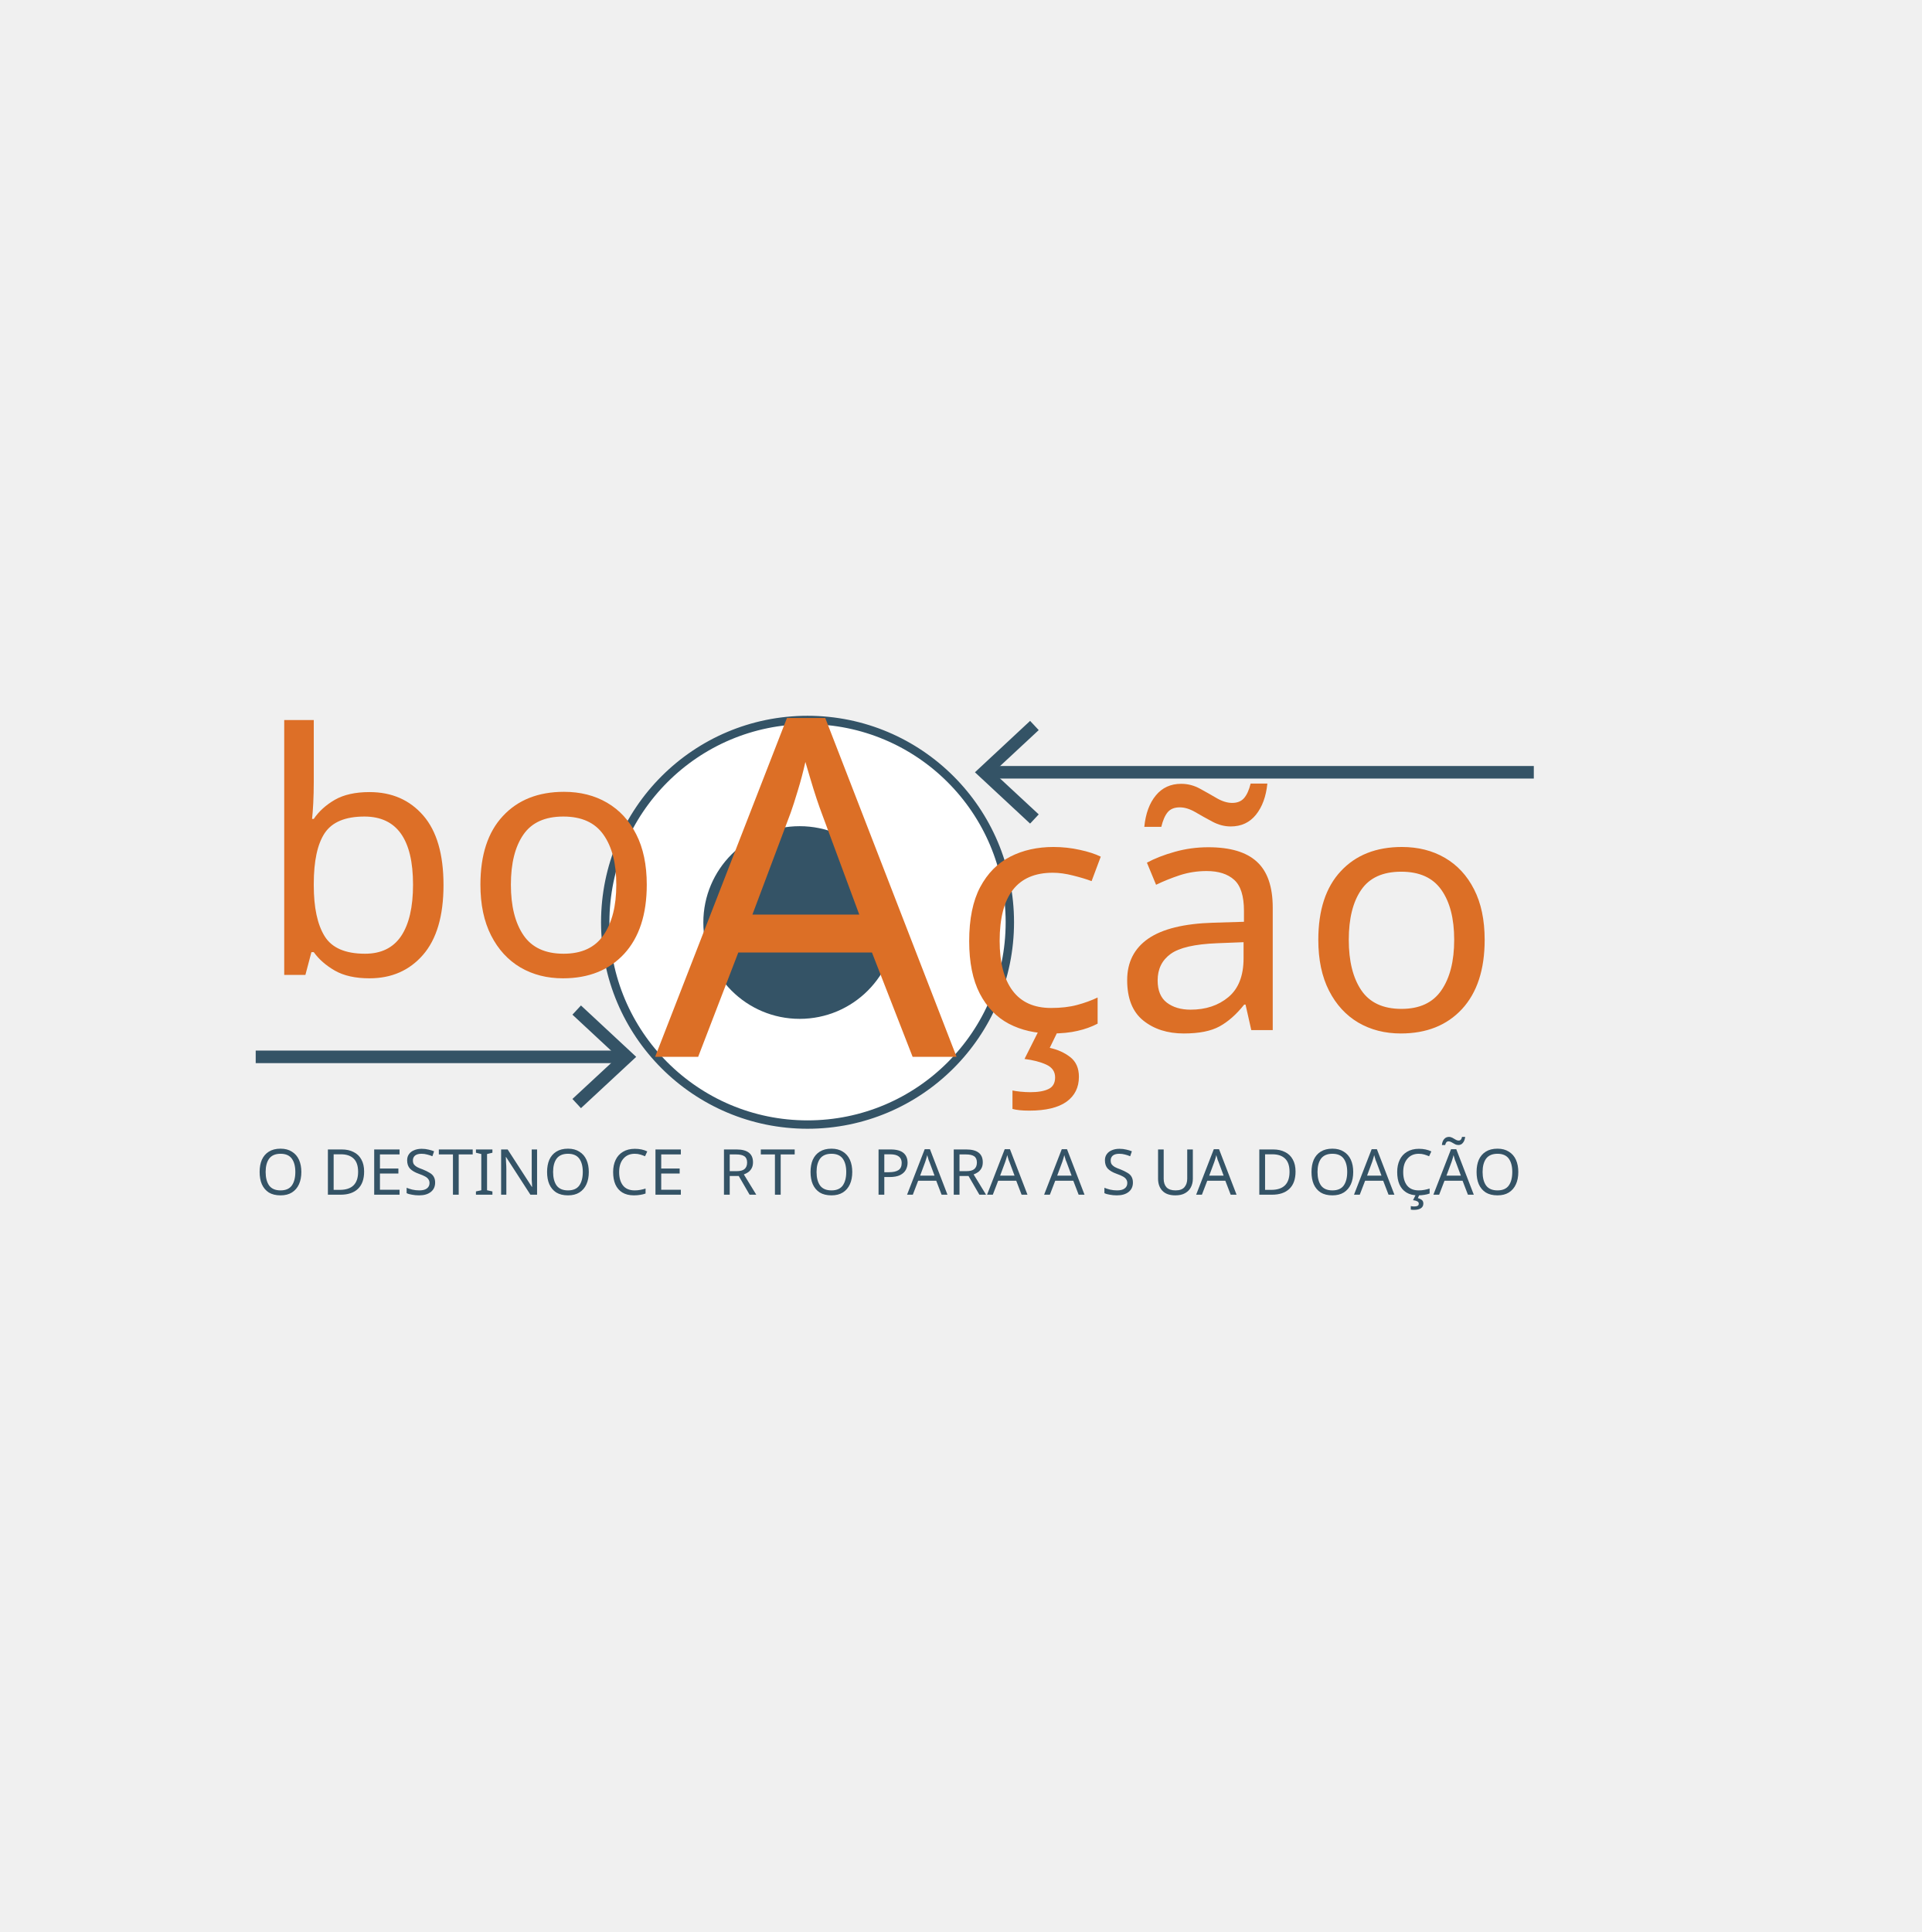
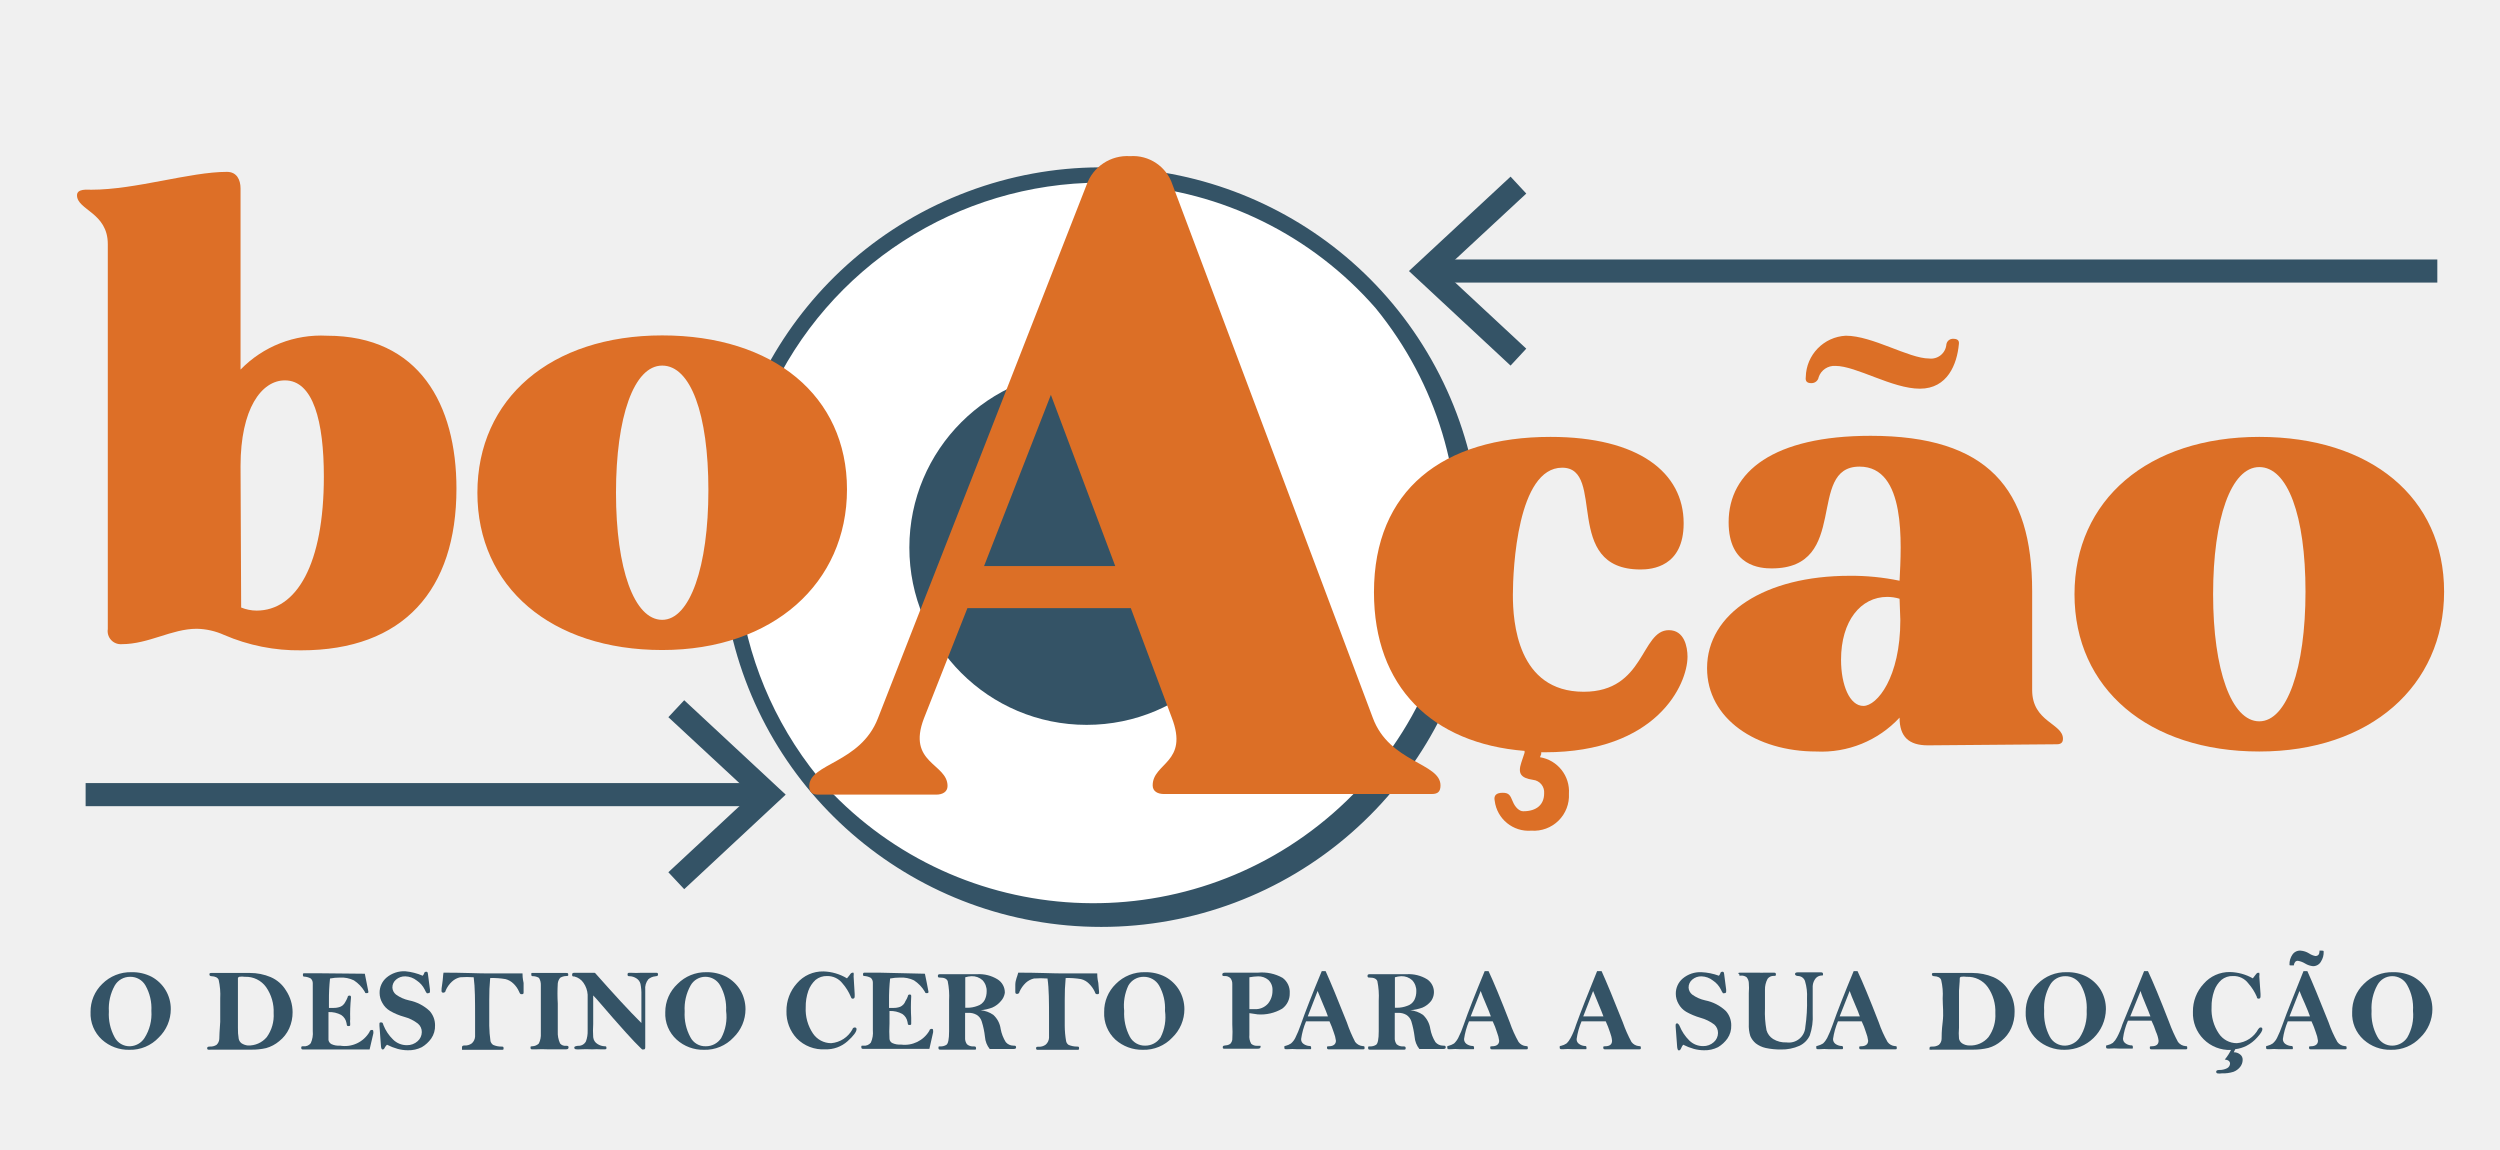
- <svg xmlns="http://www.w3.org/2000/svg" id="Layer_1" data-name="Layer 1" viewBox="0 0 229.59 230.83">
+ <svg xmlns="http://www.w3.org/2000/svg" id="Layer_1" data-name="Layer 1" viewBox="0 0 162.34 74.66">
  <defs>
-     <style>.cls-1{fill:#fff;}.cls-1,.cls-13{stroke:#345366;stroke-miterlimit:10;}.cls-2,.cls-3{fill:#345366;}.cls-3{font-size:7.58px;font-family:BellMTBold, Bell MT;}.cls-4{letter-spacing:-0.03em;}.cls-5{letter-spacing:-0.02em;}.cls-6{letter-spacing:0em;}.cls-7{letter-spacing:-0.1em;}.cls-8{letter-spacing:-0.07em;}.cls-9{letter-spacing:-0.04em;}.cls-10{font-size:40.07px;fill:#dd6f27;}.cls-10,.cls-11,.cls-12{font-family:BrightSunlist, Bright Sunlist;}.cls-11{font-size:56.45px;}.cls-11,.cls-12{fill:#dc6f26;}.cls-12{font-size:40.07px;}.cls-13{fill:none;stroke-width:1.5px;}</style>
+     <style>.cls-1{fill:#fff;}.cls-2{fill:#345366;}.cls-3{fill:#dd6f27;}.cls-4{fill:#dc6f26;}</style>
  </defs>
-   <circle class="cls-1" cx="96.48" cy="110.19" r="24.17" />
-   <circle class="cls-2" cx="95.54" cy="110.22" r="11.51" />
-   <text class="cls-3" transform="translate(30.55 142.74)">O DESTINO CE<tspan class="cls-4" x="55.21" y="0">R</tspan>
-     <tspan class="cls-5" x="60.27" y="0">T</tspan>
-     <tspan class="cls-6" x="65.82" y="0">O </tspan>
-     <tspan class="cls-7" x="73.68" y="0">P</tspan>
-     <tspan x="77.82" y="0">ARA A S</tspan>
-     <tspan class="cls-8" x="107.12" y="0">U</tspan>
-     <tspan x="112.36" y="0">A D</tspan>
-     <tspan class="cls-9" x="125.67" y="0">O</tspan>
-     <tspan x="131.22" y="0">AÇÃO</tspan>
-   </text>
-   <text class="cls-10" transform="translate(30.55 116.48)">bo</text>
-   <text class="cls-11" transform="translate(78.27 126.27)">A</text>
-   <text class="cls-12" transform="translate(113.59 123.07)">ção</text>
-   <line class="cls-13" x1="118.1" y1="92.27" x2="183.25" y2="92.27" />
-   <polygon class="cls-2" points="123.07 98.4 124.1 97.3 118.68 92.27 124.1 87.23 123.07 86.13 116.48 92.27 123.07 98.4" />
-   <line class="cls-13" x1="30.55" y1="126.27" x2="74.38" y2="126.27" />
-   <polygon class="cls-2" points="69.41 132.4 68.39 131.3 73.81 126.27 68.39 121.23 69.41 120.13 76.01 126.27 69.41 132.4" />
+   <circle class="cls-1" cx="71.49" cy="35.53" r="24.17" />
+   <path class="cls-2" d="M71.51,60.19A24.66,24.66,0,1,1,87.73,54.1,24.62,24.62,0,0,1,71.51,60.19Zm-.05-48.33A23.68,23.68,0,0,0,53.67,51.11,23.67,23.67,0,0,0,89.32,20h0a23.53,23.53,0,0,0-16.24-8C72.54,11.87,72,11.86,71.46,11.86Z" />
+   <circle class="cls-2" cx="70.56" cy="35.56" r="11.51" />
+   <path class="cls-2" d="M8.54,63.13a2.72,2.72,0,0,1,1.31.3,2.39,2.39,0,0,1,.9.86,2.36,2.36,0,0,1,.34,1.24,2.56,2.56,0,0,1-.78,1.84,2.52,2.52,0,0,1-1.91.8,2.56,2.56,0,0,1-1.78-.66,2.29,2.29,0,0,1-.74-1.79,2.49,2.49,0,0,1,.76-1.83A2.59,2.59,0,0,1,8.54,63.13Zm1.29,2.51A3,3,0,0,0,9.45,64a1.12,1.12,0,0,0-1-.57,1.14,1.14,0,0,0-1,.57,3.07,3.07,0,0,0-.38,1.68,3.11,3.11,0,0,0,.37,1.67,1.09,1.09,0,0,0,1,.59,1.17,1.17,0,0,0,.94-.53A2.9,2.9,0,0,0,9.83,65.64Z" />
+   <path class="cls-2" d="M16.34,68.16l-1.34,0H13.71a.78.78,0,0,1-.21,0,.11.11,0,0,1-.05-.09c0-.08.06-.11.16-.11a.76.76,0,0,0,.45-.11.57.57,0,0,0,.18-.38q0-.27.06-1.11c0-.55,0-1.06,0-1.52a4.38,4.38,0,0,0-.1-1.21c-.06-.15-.22-.23-.47-.24-.09,0-.13-.05-.13-.11s0-.1.12-.1l.48,0c.3,0,.51,0,.63,0l1.4,0a3.46,3.46,0,0,1,1.35.27,2.17,2.17,0,0,1,1,.88A2.55,2.55,0,0,1,19,65.72a2.52,2.52,0,0,1-.22,1.06,2.21,2.21,0,0,1-.65.83,2.27,2.27,0,0,1-.85.45A4,4,0,0,1,16.34,68.16Zm-.25-.27a1.53,1.53,0,0,0,1.23-.54,2.4,2.4,0,0,0,.45-1.56,2.75,2.75,0,0,0-.49-1.69,1.61,1.61,0,0,0-1.38-.67,1.08,1.08,0,0,0-.37,0,.19.19,0,0,0-.08.07s0,.3,0,.83l0,1.26c0,.31,0,.69,0,1.15a3.61,3.61,0,0,0,.05.71.48.48,0,0,0,.19.3A.94.94,0,0,0,16.09,67.89Z" />
+   <path class="cls-2" d="M23.69,63.23c.08.39.15.77.23,1.16,0,.07,0,.1-.11.1s-.08,0-.13-.1a2.23,2.23,0,0,0-.7-.73,1.85,1.85,0,0,0-.91-.18,3.31,3.31,0,0,0-.64.06A12.56,12.56,0,0,0,21.36,65c0,.09,0,.24,0,.45h.28a1.25,1.25,0,0,0,.45-.07.65.65,0,0,0,.33-.31,2,2,0,0,0,.15-.3c0-.08.06-.12.11-.12s.11,0,.11.09,0,0,0,.06a10.68,10.68,0,0,0-.05,1.37,1.23,1.23,0,0,0,0,.29.2.2,0,0,1,0,.07c0,.07,0,.1-.12.1s-.09-.07-.12-.2a.79.79,0,0,0-.34-.52,1.59,1.59,0,0,0-.83-.19c0,.42,0,.69,0,.82,0,.56,0,.9,0,1a.38.38,0,0,0,.19.26,1.12,1.12,0,0,0,.56.1A1.86,1.86,0,0,0,24,67c0-.08.09-.12.14-.12s.1,0,.1.09a.44.44,0,0,1,0,.15L24,68.15H22.61c-.38,0-.73,0-1.06,0l-.76,0c-.21,0-.52,0-.94,0h-.12c-.11,0-.17,0-.17-.11s.05-.1.14-.1a.52.52,0,0,0,.48-.2,1.55,1.55,0,0,0,.13-.79l0-1.91c0-.65,0-1.05,0-1.2a.42.42,0,0,0-.13-.3,1,1,0,0,0-.39-.12c-.08,0-.12,0-.12-.11s0-.11.14-.11l.89,0Z" />
+   <path class="cls-2" d="M27.45,63.36a.49.49,0,0,0,.09-.15c0-.07.08-.11.13-.11s.11,0,.12.16l.13,1,0,.13a.09.09,0,0,1-.1.1.12.12,0,0,1-.11,0,1.08,1.08,0,0,1-.13-.23,1.51,1.51,0,0,0-.52-.59,1.25,1.25,0,0,0-.74-.27.88.88,0,0,0-.6.21.66.66,0,0,0-.24.52.62.62,0,0,0,.23.45,2.27,2.27,0,0,0,.85.38,2.71,2.71,0,0,1,1.34.69,1.38,1.38,0,0,1,.35.92,1.42,1.42,0,0,1-.25.87,2,2,0,0,1-.61.56,1.89,1.89,0,0,1-.91.2,2.61,2.61,0,0,1-.66-.09,3.77,3.77,0,0,1-.69-.27A.75.75,0,0,0,25,68q-.06.15-.15.15c-.06,0-.1-.07-.11-.2l-.1-1.34a.66.66,0,0,1,0-.11c0-.08,0-.11.11-.11s.11.06.15.18a2.66,2.66,0,0,0,.62.93,1.26,1.26,0,0,0,.9.37,1,1,0,0,0,.7-.26.79.79,0,0,0,.27-.59.7.7,0,0,0-.25-.55,2.5,2.5,0,0,0-.89-.44,3.91,3.91,0,0,1-.93-.39,1.34,1.34,0,0,1-.49-.51,1.3,1.3,0,0,1-.18-.65,1.28,1.28,0,0,1,.45-1,1.76,1.76,0,0,1,1.22-.41A3.77,3.77,0,0,1,27.45,63.36Z" />
+   <path class="cls-2" d="M28.8,63.16c1.28,0,2.23.05,2.85.05.46,0,1,0,1.54,0l.49,0h.25c0,.1,0,.31.07.62l0,.59c0,.09,0,.14-.12.14s-.12-.06-.18-.18a1.57,1.57,0,0,0-.36-.51,1.13,1.13,0,0,0-.51-.29,5.05,5.05,0,0,0-1-.07,13.9,13.9,0,0,0-.06,1.42q0,.87,0,1.68a8.24,8.24,0,0,0,.08,1,.44.44,0,0,0,.17.24,1.28,1.28,0,0,0,.54.11c.09,0,.14,0,.14.1s0,.11-.12.11h-.11l-.76,0H30.74l-.47,0H30Q30,68.07,30,68c0-.07.05-.11.14-.11a.73.73,0,0,0,.5-.14.65.65,0,0,0,.21-.43q0-.3,0-1.29c0-1,0-1.91-.09-2.57a5.8,5.8,0,0,0-.88,0,1.14,1.14,0,0,0-.53.28,1.68,1.68,0,0,0-.41.58c0,.09-.09.14-.14.14s-.13,0-.13-.11,0-.19.05-.49S28.76,63.36,28.8,63.16Z" />
+   <path class="cls-2" d="M34.59,63.18l.54,0,.48,0,1.14,0c.1,0,.15,0,.15.1s0,.09-.13.1a.79.79,0,0,0-.39.11.67.67,0,0,0-.16.37,10.86,10.86,0,0,0,0,1.31c0,.78,0,1.38,0,1.8a1.66,1.66,0,0,0,.15.79.43.43,0,0,0,.37.15c.12,0,.18,0,.18.1s-.06.13-.19.13h-.17c-.46,0-.78,0-.95,0a8.09,8.09,0,0,0-.82,0h-.2c-.09,0-.14,0-.14-.1s0-.09.12-.1a.63.63,0,0,0,.42-.18,1.29,1.29,0,0,0,.13-.65c0-.34,0-.88,0-1.6s0-1.27,0-1.53A.86.86,0,0,0,35,63.5a.8.8,0,0,0-.36-.11c-.1,0-.14,0-.14-.11S34.5,63.18,34.59,63.18Z" />
+   <path class="cls-2" d="M38.65,63.19c1.19,1.34,2.17,2.42,3,3.24,0-.17,0-.28,0-.33V64.64a3.26,3.26,0,0,0-.06-.75.59.59,0,0,0-.25-.35.86.86,0,0,0-.45-.15c-.09,0-.14,0-.14-.11s.05-.11.13-.11H41a5.18,5.18,0,0,0,.62,0c.34,0,.6,0,.78,0h.19c.09,0,.14,0,.14.11s-.07.1-.19.12a.79.79,0,0,0-.44.19.93.93,0,0,0-.2.69l0,2.09,0,1.58c0,.13,0,.2-.12.2l-.08,0s-.2-.19-.51-.51-.77-.84-1.38-1.53-1-1.18-1.29-1.47v1.86a6.42,6.42,0,0,0,0,.85.58.58,0,0,0,.29.45.93.93,0,0,0,.44.14c.08,0,.13,0,.13.09s0,.11-.14.11h-.21a4.45,4.45,0,0,0-.57,0,7.51,7.51,0,0,0-.8,0,1.08,1.08,0,0,1-.22,0q-.15,0-.15-.12c0-.06.08-.09.24-.11a.54.54,0,0,0,.52-.29,1.84,1.84,0,0,0,.11-.69c0-1.28,0-2,0-2.34a1.52,1.52,0,0,0-.27-.77,1,1,0,0,0-.59-.41c-.1,0-.15,0-.15-.11s.05-.13.15-.13h1.31Z" />
+   <path class="cls-2" d="M45.86,63.13a2.75,2.75,0,0,1,1.31.3,2.39,2.39,0,0,1,.9.86,2.46,2.46,0,0,1,.34,1.24,2.56,2.56,0,0,1-.78,1.84,2.52,2.52,0,0,1-1.92.8,2.56,2.56,0,0,1-1.77-.66,2.26,2.26,0,0,1-.74-1.79A2.49,2.49,0,0,1,44,63.89,2.57,2.57,0,0,1,45.86,63.13Zm1.29,2.51A3,3,0,0,0,46.77,64a1.1,1.1,0,0,0-1.93,0,3.07,3.07,0,0,0-.38,1.68,3.11,3.11,0,0,0,.37,1.67,1.08,1.08,0,0,0,1,.59,1.18,1.18,0,0,0,1-.53A2.9,2.9,0,0,0,47.15,65.64Z" />
+   <path class="cls-2" d="M55,63.53l.17-.21c.06-.1.12-.15.16-.15a.11.11,0,0,1,.1,0,.85.85,0,0,1,0,.23l.07,1.15v.15q0,.15-.12.15c-.05,0-.09,0-.13-.12a3.18,3.18,0,0,0-.54-.87,1.23,1.23,0,0,0-1-.48,1.13,1.13,0,0,0-.75.25,1.77,1.77,0,0,0-.47.71,3.08,3.08,0,0,0-.17,1.07,2.79,2.79,0,0,0,.47,1.7,1.43,1.43,0,0,0,1.18.63,1.74,1.74,0,0,0,1.39-.91c0-.08.1-.11.15-.11a.1.1,0,0,1,.11.11c0,.17-.19.43-.58.78a2.07,2.07,0,0,1-1.46.53,2.39,2.39,0,0,1-1.84-.71,2.49,2.49,0,0,1-.67-1.77,2.64,2.64,0,0,1,.68-1.81,2.21,2.21,0,0,1,1.72-.77A3.13,3.13,0,0,1,55,63.53Z" />
+   <path class="cls-2" d="M60.06,63.23c.08.39.16.77.23,1.16,0,.07,0,.1-.1.1s-.09,0-.14-.1a2.23,2.23,0,0,0-.7-.73,1.85,1.85,0,0,0-.91-.18,3.31,3.31,0,0,0-.64.06A12.56,12.56,0,0,0,57.73,65c0,.09,0,.24,0,.45H58a1.22,1.22,0,0,0,.45-.07A.65.65,0,0,0,58.8,65a1.29,1.29,0,0,0,.15-.3c0-.08.06-.12.11-.12s.11,0,.11.09,0,0,0,.06a11.66,11.66,0,0,0,0,1.37,2.33,2.33,0,0,0,0,.29.2.2,0,0,1,0,.07c0,.07,0,.1-.12.1s-.09-.07-.12-.2a.79.79,0,0,0-.34-.52,1.59,1.59,0,0,0-.83-.19c0,.42,0,.69,0,.82a8.71,8.71,0,0,0,0,1,.34.34,0,0,0,.18.26,1.12,1.12,0,0,0,.56.1,1.86,1.86,0,0,0,1.85-.9c0-.08.09-.12.14-.12s.1,0,.1.09a.44.44,0,0,1,0,.15l-.24,1.06H59c-.38,0-.73,0-1.06,0l-.76,0c-.21,0-.52,0-.94,0H56.1c-.11,0-.17,0-.17-.11s0-.1.14-.1a.52.52,0,0,0,.48-.2,1.55,1.55,0,0,0,.13-.79l0-1.91c0-.65,0-1.05,0-1.2a.42.42,0,0,0-.13-.3,1,1,0,0,0-.39-.12c-.08,0-.12,0-.12-.11s.05-.11.14-.11l.89,0Z" />
+   <path class="cls-2" d="M63.68,65.6a1.71,1.71,0,0,1,.82.3,1.5,1.5,0,0,1,.48.92,2.44,2.44,0,0,0,.33.85.65.65,0,0,0,.49.23c.12,0,.18,0,.18.11s-.1.11-.29.11l-1.42,0a1.43,1.43,0,0,1-.31-.79,5.23,5.23,0,0,0-.21-1,.74.74,0,0,0-.33-.43,1,1,0,0,0-.52-.13h-.23c0,.87,0,1.4,0,1.6a.66.66,0,0,0,.12.44.59.59,0,0,0,.42.14c.11,0,.17,0,.17.11s0,.1-.15.1l-1.13,0-.59,0-.42,0c-.1,0-.15,0-.15-.11s0-.1.13-.1a.7.7,0,0,0,.38-.1c.12-.07.18-.37.18-.88v-2a4.89,4.89,0,0,0-.09-1.26c-.06-.15-.22-.23-.49-.23-.1,0-.15,0-.15-.11s.07-.11.2-.11c.7,0,1.29,0,1.77,0,.22,0,.41,0,.58,0a2.28,2.28,0,0,1,1.32.33,1,1,0,0,1,.48.88A1,1,0,0,1,65,65a1.51,1.51,0,0,1-.57.43A2.87,2.87,0,0,1,63.68,65.6Zm-1-.16h.14a1.82,1.82,0,0,0,.65-.12.79.79,0,0,0,.47-.38,1.25,1.25,0,0,0,.13-.57,1,1,0,0,0-.27-.72,1,1,0,0,0-.71-.26,1.68,1.68,0,0,0-.41.07Z" />
+   <path class="cls-2" d="M66.12,63.16c1.29,0,2.23.05,2.85.05.47,0,1,0,1.54,0l.49,0h.25c0,.1,0,.31.07.62l.05.59c0,.09,0,.14-.12.14s-.12-.06-.17-.18a1.76,1.76,0,0,0-.37-.51,1.08,1.08,0,0,0-.51-.29,5.05,5.05,0,0,0-1-.07,13.9,13.9,0,0,0-.06,1.42q0,.87,0,1.68a5.87,5.87,0,0,0,.09,1,.38.38,0,0,0,.16.24,1.38,1.38,0,0,0,.54.11c.1,0,.14,0,.14.1s0,.11-.12.11h-.1l-.77,0H68.06l-.47,0h-.23a.08.08,0,0,1-.08-.09c0-.07,0-.11.14-.11a.7.7,0,0,0,.49-.14.65.65,0,0,0,.21-.43c0-.2,0-.63,0-1.29,0-1,0-1.91-.1-2.57a5.8,5.8,0,0,0-.88,0,1.19,1.19,0,0,0-.53.28,1.83,1.83,0,0,0-.41.58c0,.09-.09.14-.14.14s-.13,0-.13-.11,0-.19,0-.49S66.08,63.36,66.12,63.16Z" />
+   <path class="cls-2" d="M74.36,63.13a2.75,2.75,0,0,1,1.31.3,2.39,2.39,0,0,1,.9.86,2.46,2.46,0,0,1,.34,1.24,2.56,2.56,0,0,1-.78,1.84,2.52,2.52,0,0,1-1.92.8,2.6,2.6,0,0,1-1.78-.66,2.29,2.29,0,0,1-.73-1.79,2.49,2.49,0,0,1,.76-1.83A2.57,2.57,0,0,1,74.36,63.13Zm1.29,2.51A3,3,0,0,0,75.27,64a1.14,1.14,0,0,0-1-.57,1.13,1.13,0,0,0-1,.57A3.07,3.07,0,0,0,73,65.64a3.21,3.21,0,0,0,.36,1.67,1.1,1.1,0,0,0,1,.59,1.18,1.18,0,0,0,1-.53A2.9,2.9,0,0,0,75.65,65.64Z" />
+   <path class="cls-2" d="M81.13,65.79V67.2a.94.94,0,0,0,.12.58.54.54,0,0,0,.38.13l.22,0a.1.1,0,0,1,0,.09c0,.07-.07.1-.21.1l-.45,0-.66,0-.57,0-.44,0c-.08,0-.12,0-.12-.1s.07-.1.21-.12a.53.53,0,0,0,.28-.1.49.49,0,0,0,.13-.27,8.28,8.28,0,0,0,0-1V63.9a.6.6,0,0,0-.11-.37.49.49,0,0,0-.41-.15c-.08,0-.13,0-.13-.1s.08-.12.23-.12h.58l1.51,0a2.73,2.73,0,0,1,1.6.34,1.15,1.15,0,0,1,.46,1,1.2,1.2,0,0,1-.49,1,2.74,2.74,0,0,1-1.59.37Zm0-.26.33,0a1.08,1.08,0,0,0,.88-.36,1.3,1.3,0,0,0,.29-.84.87.87,0,0,0-.27-.7,1,1,0,0,0-.66-.23,3.92,3.92,0,0,0-.57.06Z" />
+   <path class="cls-2" d="M85.83,63.06h.25q.48,1.06,1.38,3.33A8.77,8.77,0,0,0,88,67.66a.69.69,0,0,0,.5.27c.07,0,.11,0,.11.1s0,.11-.15.11l-.4,0-.65,0-.66,0-.41,0c-.11,0-.17,0-.17-.1s0-.09.12-.1c.3,0,.46-.14.46-.36a2.2,2.2,0,0,0-.14-.54,6.39,6.39,0,0,0-.28-.72H84.81a4.63,4.63,0,0,0-.32,1.15.36.36,0,0,0,.16.32.75.75,0,0,0,.35.13c.09,0,.14,0,.14.12s0,.09-.16.09h-.31l-.47,0a3.36,3.36,0,0,0-.56,0h-.11c-.09,0-.13,0-.13-.11s0-.09.09-.11a1.08,1.08,0,0,0,.34-.15,1.15,1.15,0,0,0,.28-.36,6.94,6.94,0,0,0,.35-.84C84.76,65.7,85.22,64.53,85.83,63.06Zm-.27,1.29L84.92,66l1.31,0c-.07-.2-.17-.46-.32-.8Z" />
+   <path class="cls-2" d="M91.58,65.6a1.71,1.71,0,0,1,.82.3,1.55,1.55,0,0,1,.48.92,2.44,2.44,0,0,0,.33.85.65.65,0,0,0,.49.23c.12,0,.18,0,.18.11s-.1.11-.29.11l-1.42,0a1.43,1.43,0,0,1-.31-.79,6.11,6.11,0,0,0-.21-1,.78.78,0,0,0-.33-.43,1,1,0,0,0-.52-.13h-.23c0,.87,0,1.4,0,1.6a.66.66,0,0,0,.12.44.59.59,0,0,0,.42.14c.11,0,.17,0,.17.11s-.05.1-.15.1l-1.14,0-.58,0-.42,0c-.1,0-.15,0-.15-.11s0-.1.13-.1a.7.7,0,0,0,.38-.1c.12-.07.18-.37.18-.88v-2a4.89,4.89,0,0,0-.09-1.26c-.06-.15-.22-.23-.49-.23-.1,0-.15,0-.15-.11s.07-.11.2-.11c.7,0,1.29,0,1.77,0,.22,0,.41,0,.58,0a2.3,2.3,0,0,1,1.32.33A1,1,0,0,1,92.93,65a1.41,1.41,0,0,1-.56.43A3,3,0,0,1,91.58,65.6Zm-1-.16h.14a1.87,1.87,0,0,0,.65-.12.79.79,0,0,0,.47-.38,1.25,1.25,0,0,0,.13-.57,1,1,0,0,0-.27-.72,1,1,0,0,0-.71-.26,1.68,1.68,0,0,0-.41.07Z" />
+   <path class="cls-2" d="M96.41,63.06h.25q.5,1.06,1.38,3.33a7.41,7.41,0,0,0,.57,1.27.65.65,0,0,0,.49.27c.07,0,.11,0,.11.1s0,.11-.14.11l-.41,0-.65,0-.66,0-.41,0c-.11,0-.17,0-.17-.1s0-.09.12-.1c.31,0,.46-.14.46-.36a2.2,2.2,0,0,0-.14-.54,4.92,4.92,0,0,0-.28-.72H95.39a4.63,4.63,0,0,0-.32,1.15.39.39,0,0,0,.16.32.75.75,0,0,0,.35.13c.09,0,.14,0,.14.12s0,.09-.15.09h-.31l-.48,0a3.24,3.24,0,0,0-.55,0h-.11c-.1,0-.14,0-.14-.11s0-.09.09-.11a1.27,1.27,0,0,0,.35-.15,1.32,1.32,0,0,0,.27-.36,5.61,5.61,0,0,0,.35-.84C95.34,65.7,95.8,64.53,96.41,63.06Zm-.26,1.29L95.5,66l1.31,0c-.07-.2-.17-.46-.32-.8S96.22,64.55,96.15,64.35Z" />
+   <path class="cls-2" d="M103.71,63.06H104q.48,1.06,1.38,3.33a8.77,8.77,0,0,0,.56,1.27.67.67,0,0,0,.49.27c.08,0,.12,0,.12.1s0,.11-.15.11l-.4,0-.65,0-.67,0-.4,0c-.11,0-.17,0-.17-.1s0-.09.12-.1q.45,0,.45-.36a2,2,0,0,0-.13-.54,6.39,6.39,0,0,0-.28-.72H102.7a4.63,4.63,0,0,0-.32,1.15.36.36,0,0,0,.16.32.71.71,0,0,0,.34.13c.1,0,.14,0,.14.12s0,.09-.15.09h-.31l-.47,0a3.36,3.36,0,0,0-.56,0h-.11c-.09,0-.14,0-.14-.11s0-.09.09-.11a1,1,0,0,0,.35-.15,1.32,1.32,0,0,0,.27-.36,4.71,4.71,0,0,0,.35-.84C102.65,65.7,103.11,64.53,103.71,63.06Zm-.26,1.29L102.81,66l1.31,0c-.07-.2-.18-.46-.32-.8S103.53,64.55,103.45,64.35Z" />
+   <path class="cls-2" d="M111.62,63.36a.49.49,0,0,0,.09-.15c0-.07.08-.11.13-.11s.11,0,.12.16l.13,1,0,.13a.09.09,0,0,1-.1.1.12.12,0,0,1-.11,0,1.08,1.08,0,0,1-.13-.23,1.51,1.51,0,0,0-.52-.59,1.25,1.25,0,0,0-.74-.27.88.88,0,0,0-.6.21.66.66,0,0,0-.24.52.62.62,0,0,0,.23.45,2.27,2.27,0,0,0,.85.38,2.71,2.71,0,0,1,1.34.69,1.38,1.38,0,0,1,.35.92,1.42,1.42,0,0,1-.25.87,2,2,0,0,1-.61.56,1.89,1.89,0,0,1-.91.2,2.61,2.61,0,0,1-.66-.09,3.77,3.77,0,0,1-.69-.27.75.75,0,0,0-.13.22q-.06.15-.15.15c-.06,0-.09-.07-.11-.2l-.1-1.34a.66.66,0,0,1,0-.11.1.1,0,0,1,.11-.11s.11.06.15.18a2.81,2.81,0,0,0,.62.93,1.26,1.26,0,0,0,.9.37,1,1,0,0,0,.7-.26.79.79,0,0,0,.27-.59.72.72,0,0,0-.24-.55,2.66,2.66,0,0,0-.9-.44,4.32,4.32,0,0,1-.93-.39,1.34,1.34,0,0,1-.49-.51,1.3,1.3,0,0,1-.18-.65,1.28,1.28,0,0,1,.45-1,1.76,1.76,0,0,1,1.22-.41A3.77,3.77,0,0,1,111.62,63.36Z" />
+   <path class="cls-2" d="M113,63.16l1.2,0a2.62,2.62,0,0,0,.38,0l.55,0c.13,0,.19,0,.19.1s0,.11-.15.11a.48.48,0,0,0-.39.19,1.43,1.43,0,0,0-.17.72c0,.37,0,.77,0,1.2a6.2,6.2,0,0,0,.1,1.42,1,1,0,0,0,.43.57,1.52,1.52,0,0,0,.87.22,1.07,1.07,0,0,0,1.22-1,10.54,10.54,0,0,0,.11-1.86,3.2,3.2,0,0,0-.13-1.12.48.48,0,0,0-.43-.33c-.14,0-.22-.06-.22-.13s.06-.11.18-.11l.29,0,.43,0,.46,0h.27c.12,0,.19,0,.19.11s0,.09-.14.1a.53.53,0,0,0-.33.17.87.87,0,0,0-.2.51c0,.23,0,.84,0,1.81a3.7,3.7,0,0,1-.19,1.4,1.4,1.4,0,0,1-.67.67,2.81,2.81,0,0,1-1.2.24,4.57,4.57,0,0,1-1-.1,1.66,1.66,0,0,1-.64-.3,1.29,1.29,0,0,1-.35-.47,2.29,2.29,0,0,1-.1-.79v-2a4.27,4.27,0,0,0,0-.68.61.61,0,0,0-.15-.36.59.59,0,0,0-.3-.1.49.49,0,0,1-.16,0,.09.09,0,0,1,0-.08C112.82,63.19,112.88,63.16,113,63.16Z" />
+   <path class="cls-2" d="M120.37,63.06h.25q.5,1.06,1.38,3.33a7.41,7.41,0,0,0,.57,1.27.65.65,0,0,0,.49.27c.07,0,.11,0,.11.1s0,.11-.14.11l-.41,0-.65,0-.66,0-.41,0c-.11,0-.17,0-.17-.1s0-.09.12-.1c.31,0,.46-.14.46-.36a2.2,2.2,0,0,0-.14-.54,4.92,4.92,0,0,0-.28-.72h-1.54a4.63,4.63,0,0,0-.32,1.15.39.39,0,0,0,.16.32.75.75,0,0,0,.35.13c.09,0,.14,0,.14.12s-.05.09-.15.09h-.32l-.47,0a3.24,3.24,0,0,0-.55,0h-.12c-.09,0-.13,0-.13-.11s0-.09.09-.11a1.27,1.27,0,0,0,.35-.15,1.32,1.32,0,0,0,.27-.36,6.94,6.94,0,0,0,.35-.84C119.3,65.7,119.76,64.53,120.37,63.06Zm-.26,1.29L119.46,66l1.31,0c-.07-.2-.17-.46-.32-.8S120.18,64.55,120.11,64.35Z" />
+   <path class="cls-2" d="M128.14,68.16l-1.33,0h-1.3a.78.78,0,0,1-.21,0,.1.1,0,0,1,0-.09c0-.08,0-.11.16-.11a.73.73,0,0,0,.44-.11.53.53,0,0,0,.18-.38c0-.18,0-.55.07-1.11s0-1.06,0-1.52a4,4,0,0,0-.1-1.21c-.06-.15-.21-.23-.46-.24-.09,0-.14-.05-.14-.11s0-.1.12-.1l.48,0c.3,0,.51,0,.63,0l1.4,0a3.55,3.55,0,0,1,1.36.27,2.15,2.15,0,0,1,1,.88,2.47,2.47,0,0,1,.38,1.38,2.52,2.52,0,0,1-.22,1.06,2.21,2.21,0,0,1-.65.83,2.17,2.17,0,0,1-.84.45A4.14,4.14,0,0,1,128.14,68.16Zm-.25-.27a1.52,1.52,0,0,0,1.23-.54,2.4,2.4,0,0,0,.45-1.56,2.75,2.75,0,0,0-.49-1.69,1.61,1.61,0,0,0-1.38-.67,1.13,1.13,0,0,0-.37,0,.15.15,0,0,0-.07.07s0,.3-.05.83l0,1.26c0,.31,0,.69,0,1.15a3.85,3.85,0,0,0,0,.71.49.49,0,0,0,.2.3A.87.87,0,0,0,127.89,67.89Z" />
+   <path class="cls-2" d="M134.21,63.13a2.75,2.75,0,0,1,1.31.3,2.39,2.39,0,0,1,.9.86,2.45,2.45,0,0,1,.33,1.24,2.68,2.68,0,0,1-2.69,2.64,2.6,2.6,0,0,1-1.78-.66,2.29,2.29,0,0,1-.74-1.79,2.5,2.5,0,0,1,.77-1.83A2.57,2.57,0,0,1,134.21,63.13Zm1.29,2.51a3,3,0,0,0-.38-1.68,1.14,1.14,0,0,0-1-.57,1.12,1.12,0,0,0-1,.57,3,3,0,0,0-.38,1.68,3.21,3.21,0,0,0,.36,1.67,1.1,1.1,0,0,0,1,.59,1.19,1.19,0,0,0,.95-.53A2.9,2.9,0,0,0,135.5,65.64Z" />
+   <path class="cls-2" d="M139.23,63.06h.25q.5,1.06,1.38,3.33a9.59,9.59,0,0,0,.57,1.27.67.67,0,0,0,.49.27c.08,0,.11,0,.11.1s0,.11-.14.11l-.4,0-.65,0-.67,0-.4,0c-.12,0-.17,0-.17-.1s0-.09.12-.1q.45,0,.45-.36A2,2,0,0,0,140,67a4.9,4.9,0,0,0-.29-.72h-1.53a4.21,4.21,0,0,0-.32,1.15.36.36,0,0,0,.16.32.71.71,0,0,0,.34.13c.1,0,.14,0,.14.12s0,.09-.15.09h-.31l-.47,0a3.36,3.36,0,0,0-.56,0h-.11c-.09,0-.14,0-.14-.11s0-.09.09-.11a1,1,0,0,0,.35-.15,1.32,1.32,0,0,0,.27-.36,4.71,4.71,0,0,0,.35-.84C138.17,65.7,138.63,64.53,139.23,63.06ZM139,64.35,138.33,66l1.31,0c-.07-.2-.18-.46-.32-.8S139.05,64.55,139,64.35Z" />
+   <path class="cls-2" d="M144.87,68.18a2.38,2.38,0,0,1-2.47-2.48,2.61,2.61,0,0,1,.7-1.82,2.21,2.21,0,0,1,1.7-.76,3.16,3.16,0,0,1,1.49.41l.16-.21c.07-.1.12-.15.17-.15s.08,0,.09,0a.57.57,0,0,1,0,.23l.08,1.15v.15q0,.15-.12.15t-.12-.12a3.25,3.25,0,0,0-.55-.87,1.19,1.19,0,0,0-1-.48,1.11,1.11,0,0,0-.75.25,1.67,1.67,0,0,0-.47.71,3.08,3.08,0,0,0-.17,1.07,2.79,2.79,0,0,0,.47,1.7,1.4,1.4,0,0,0,1.17.63,1.73,1.73,0,0,0,1.39-.91c.06-.08.1-.11.15-.11s.12,0,.12.11-.11.29-.33.53a2.39,2.39,0,0,1-.7.55,2.17,2.17,0,0,1-.73.22l-.1.2a.64.64,0,0,1,.4.13.42.42,0,0,1,.18.37.75.75,0,0,1-.17.46,1,1,0,0,1-.43.31,2.25,2.25,0,0,1-.76.1.85.85,0,0,1-.29,0,.11.11,0,0,1-.07-.11c0-.07.07-.11.2-.11a1.06,1.06,0,0,0,.5-.11.35.35,0,0,0,.2-.3c0-.15-.11-.24-.34-.27C144.67,68.56,144.79,68.35,144.87,68.18Z" />
+   <path class="cls-2" d="M149.58,63.06h.25q.48,1.06,1.38,3.33a7.41,7.41,0,0,0,.57,1.27.65.65,0,0,0,.49.27c.07,0,.11,0,.11.1s0,.11-.15.11l-.4,0-.65,0-.66,0-.41,0c-.11,0-.17,0-.17-.1s0-.09.12-.1c.3,0,.46-.14.46-.36a2.2,2.2,0,0,0-.14-.54,6.39,6.39,0,0,0-.28-.72h-1.54a4.63,4.63,0,0,0-.32,1.15.39.39,0,0,0,.16.32.75.75,0,0,0,.35.13c.09,0,.14,0,.14.12s0,.09-.15.09h-.32l-.47,0a3.24,3.24,0,0,0-.55,0h-.12c-.09,0-.13,0-.13-.11s0-.09.09-.11a1.08,1.08,0,0,0,.34-.15,1.15,1.15,0,0,0,.28-.36,6.94,6.94,0,0,0,.35-.84C148.51,65.7,149,64.53,149.58,63.06Zm.62-.32a1.21,1.21,0,0,1-.51-.17,1.31,1.31,0,0,0-.48-.18c-.14,0-.23.1-.26.3,0,0,0,0,0,0h-.19c-.06,0-.09,0-.09-.05a1.08,1.08,0,0,1,.19-.65.59.59,0,0,1,.53-.26,1.21,1.21,0,0,1,.55.18,1.11,1.11,0,0,0,.41.17c.17,0,.26-.1.27-.29a.08.08,0,0,1,0-.06h.14c.09,0,.13,0,.13.07a1.1,1.1,0,0,1-.17.63A.58.58,0,0,1,150.2,62.74Zm-.88,1.61L148.67,66,150,66c-.07-.2-.17-.46-.32-.8S149.39,64.55,149.32,64.35Z" />
+   <path class="cls-2" d="M155.4,63.13a2.75,2.75,0,0,1,1.31.3,2.39,2.39,0,0,1,.9.86,2.46,2.46,0,0,1,.34,1.24,2.56,2.56,0,0,1-.78,1.84,2.52,2.52,0,0,1-1.91.8,2.56,2.56,0,0,1-1.78-.66,2.26,2.26,0,0,1-.74-1.79,2.49,2.49,0,0,1,.76-1.83A2.57,2.57,0,0,1,155.4,63.13Zm1.29,2.51a3,3,0,0,0-.38-1.68,1.1,1.1,0,0,0-1.93,0,3.07,3.07,0,0,0-.38,1.68,3.11,3.11,0,0,0,.37,1.67,1.08,1.08,0,0,0,1,.59,1.18,1.18,0,0,0,.95-.53A2.9,2.9,0,0,0,156.69,65.64Z" />
+   <path class="cls-3" d="M7,40.85v-25c0-2.05-2-2.21-2-3.17,0-.44.68-.36.92-.36,2.89,0,6.41-1.16,8.82-1.16.64,0,.88.52.88,1.08V24a7.28,7.28,0,0,1,5.61-2.2c6,0,8.41,4.48,8.41,9.93,0,6.58-3.44,10.5-10.09,10.5a12.2,12.2,0,0,1-5-1,4.52,4.52,0,0,0-1.77-.4c-1.64,0-3.12,1-4.88,1A.85.85,0,0,1,7,40.85Zm8.66-1.4a2.68,2.68,0,0,0,1,.2c2.6,0,4.37-3,4.37-8.7,0-3.56-.68-6.25-2.53-6.25-1.52,0-2.88,1.84-2.88,5.57Z" />
+   <path class="cls-3" d="M43,21.78c7.21,0,12,3.92,12,10S50.2,42.21,43,42.21,31,38.12,31,32,35.77,21.78,43,21.78Zm0,18.47c1.8,0,3-3.45,3-8.42s-1.16-8.09-3-8.09S40,27.07,40,32,41.18,40.25,43,40.25Z" />
+   <path class="cls-4" d="M76.14,12l13,34.6c1.07,2.93,4.4,2.93,4.4,4.4,0,.39-.16.56-.56.56H75.58c-.4,0-.73-.17-.73-.56,0-1.47,2.37-1.47,1.24-4.4l-2.66-7.11H62.82L60,46.64c-1.13,2.93,1.53,2.93,1.53,4.4,0,.39-.34.56-.74.56H53.12c-.4,0-.57-.17-.57-.56,0-1.47,3.33-1.47,4.46-4.4L70.56,12a2.8,2.8,0,0,1,2.82-1.86A2.7,2.7,0,0,1,76.14,12ZM72.42,36.76,68.24,25.64,63.9,36.76Z" />
+   <path class="cls-4" d="M99,48.88s0-.08,0-.12c-6-.48-9.78-4.16-9.78-10.3,0-6.65,4.49-10.09,11.46-10.09,5.73,0,8.65,2.32,8.65,5.61,0,2.84-2.08,3-2.8,3-5.13,0-2.2-6.61-5.09-6.61s-3.2,6.53-3.2,8.26.28,6.29,4.6,6.29c4,0,3.69-4,5.53-4,1,0,1.21,1.08,1.21,1.72,0,1.81-2,6.21-9.26,6.21h-.24s0,.08,0,.12l-.08.2a2.25,2.25,0,0,1,1.88,2.37,2.28,2.28,0,0,1-2.44,2.4A2.22,2.22,0,0,1,97.06,52c-.08-.36.12-.52.52-.52s.49.16.65.56.44.64.68.64c.88,0,1.36-.44,1.36-1.16a.81.81,0,0,0-.72-.88c-.8-.12-1-.41-.76-1.13Z" />
+   <path class="cls-4" d="M125.19,48.4c-1.24,0-1.84-.56-1.84-1.8a6.91,6.91,0,0,1-5.41,2.2c-3.89,0-7.09-2.12-7.09-5.41,0-3.56,3.76-6,9.25-6a15.33,15.33,0,0,1,3.25.32c.12-2.4.44-7.41-2.6-7.41-3.49,0-.57,6.61-5.7,6.61-.72,0-2.8-.12-2.8-3,0-3.29,2.93-5.61,9.22-5.61,7.61,0,10.49,3.44,10.49,10.09v6.42c0,2.08,2,2.16,2,3.16,0,.24-.12.36-.4.36Zm-7.57-23.52c-.28,0-.4-.12-.36-.4a2.74,2.74,0,0,1,2.6-2.68c1.73,0,4.09,1.48,5.41,1.48a1,1,0,0,0,1.12-.92.43.43,0,0,1,.45-.36q.42,0,.36.36c-.12,1.28-.73,2.88-2.53,2.88s-4.13-1.48-5.49-1.48a1.08,1.08,0,0,0-1.08.72A.47.47,0,0,1,117.62,24.88Zm5.73,14a2.77,2.77,0,0,0-.8-.12c-1.72,0-3,1.56-3,4.08,0,1.65.56,3,1.45,3s2.4-1.85,2.4-5.57Z" />
+   <path class="cls-4" d="M146.71,28.37c7.21,0,12,3.92,12,10.05s-4.81,10.38-12,10.38-12-4.08-12-10.21S139.5,28.37,146.71,28.37Zm0,18.47c1.8,0,3-3.45,3-8.42s-1.17-8.09-3-8.09-3,3.33-3,8.26S144.91,46.84,146.71,46.84Z" />
+   <rect class="cls-2" x="93.12" y="16.85" width="65.15" height="1.5" />
+   <polygon class="cls-2" points="98.09 23.74 99.11 22.64 93.69 17.6 99.11 12.57 98.09 11.47 91.49 17.6 98.09 23.74" />
+   <rect class="cls-2" x="5.56" y="50.85" width="43.83" height="1.5" />
+   <polygon class="cls-2" points="44.43 57.74 43.4 56.64 48.82 51.6 43.4 46.57 44.43 45.47 51.02 51.6 44.43 57.74" />
</svg>
